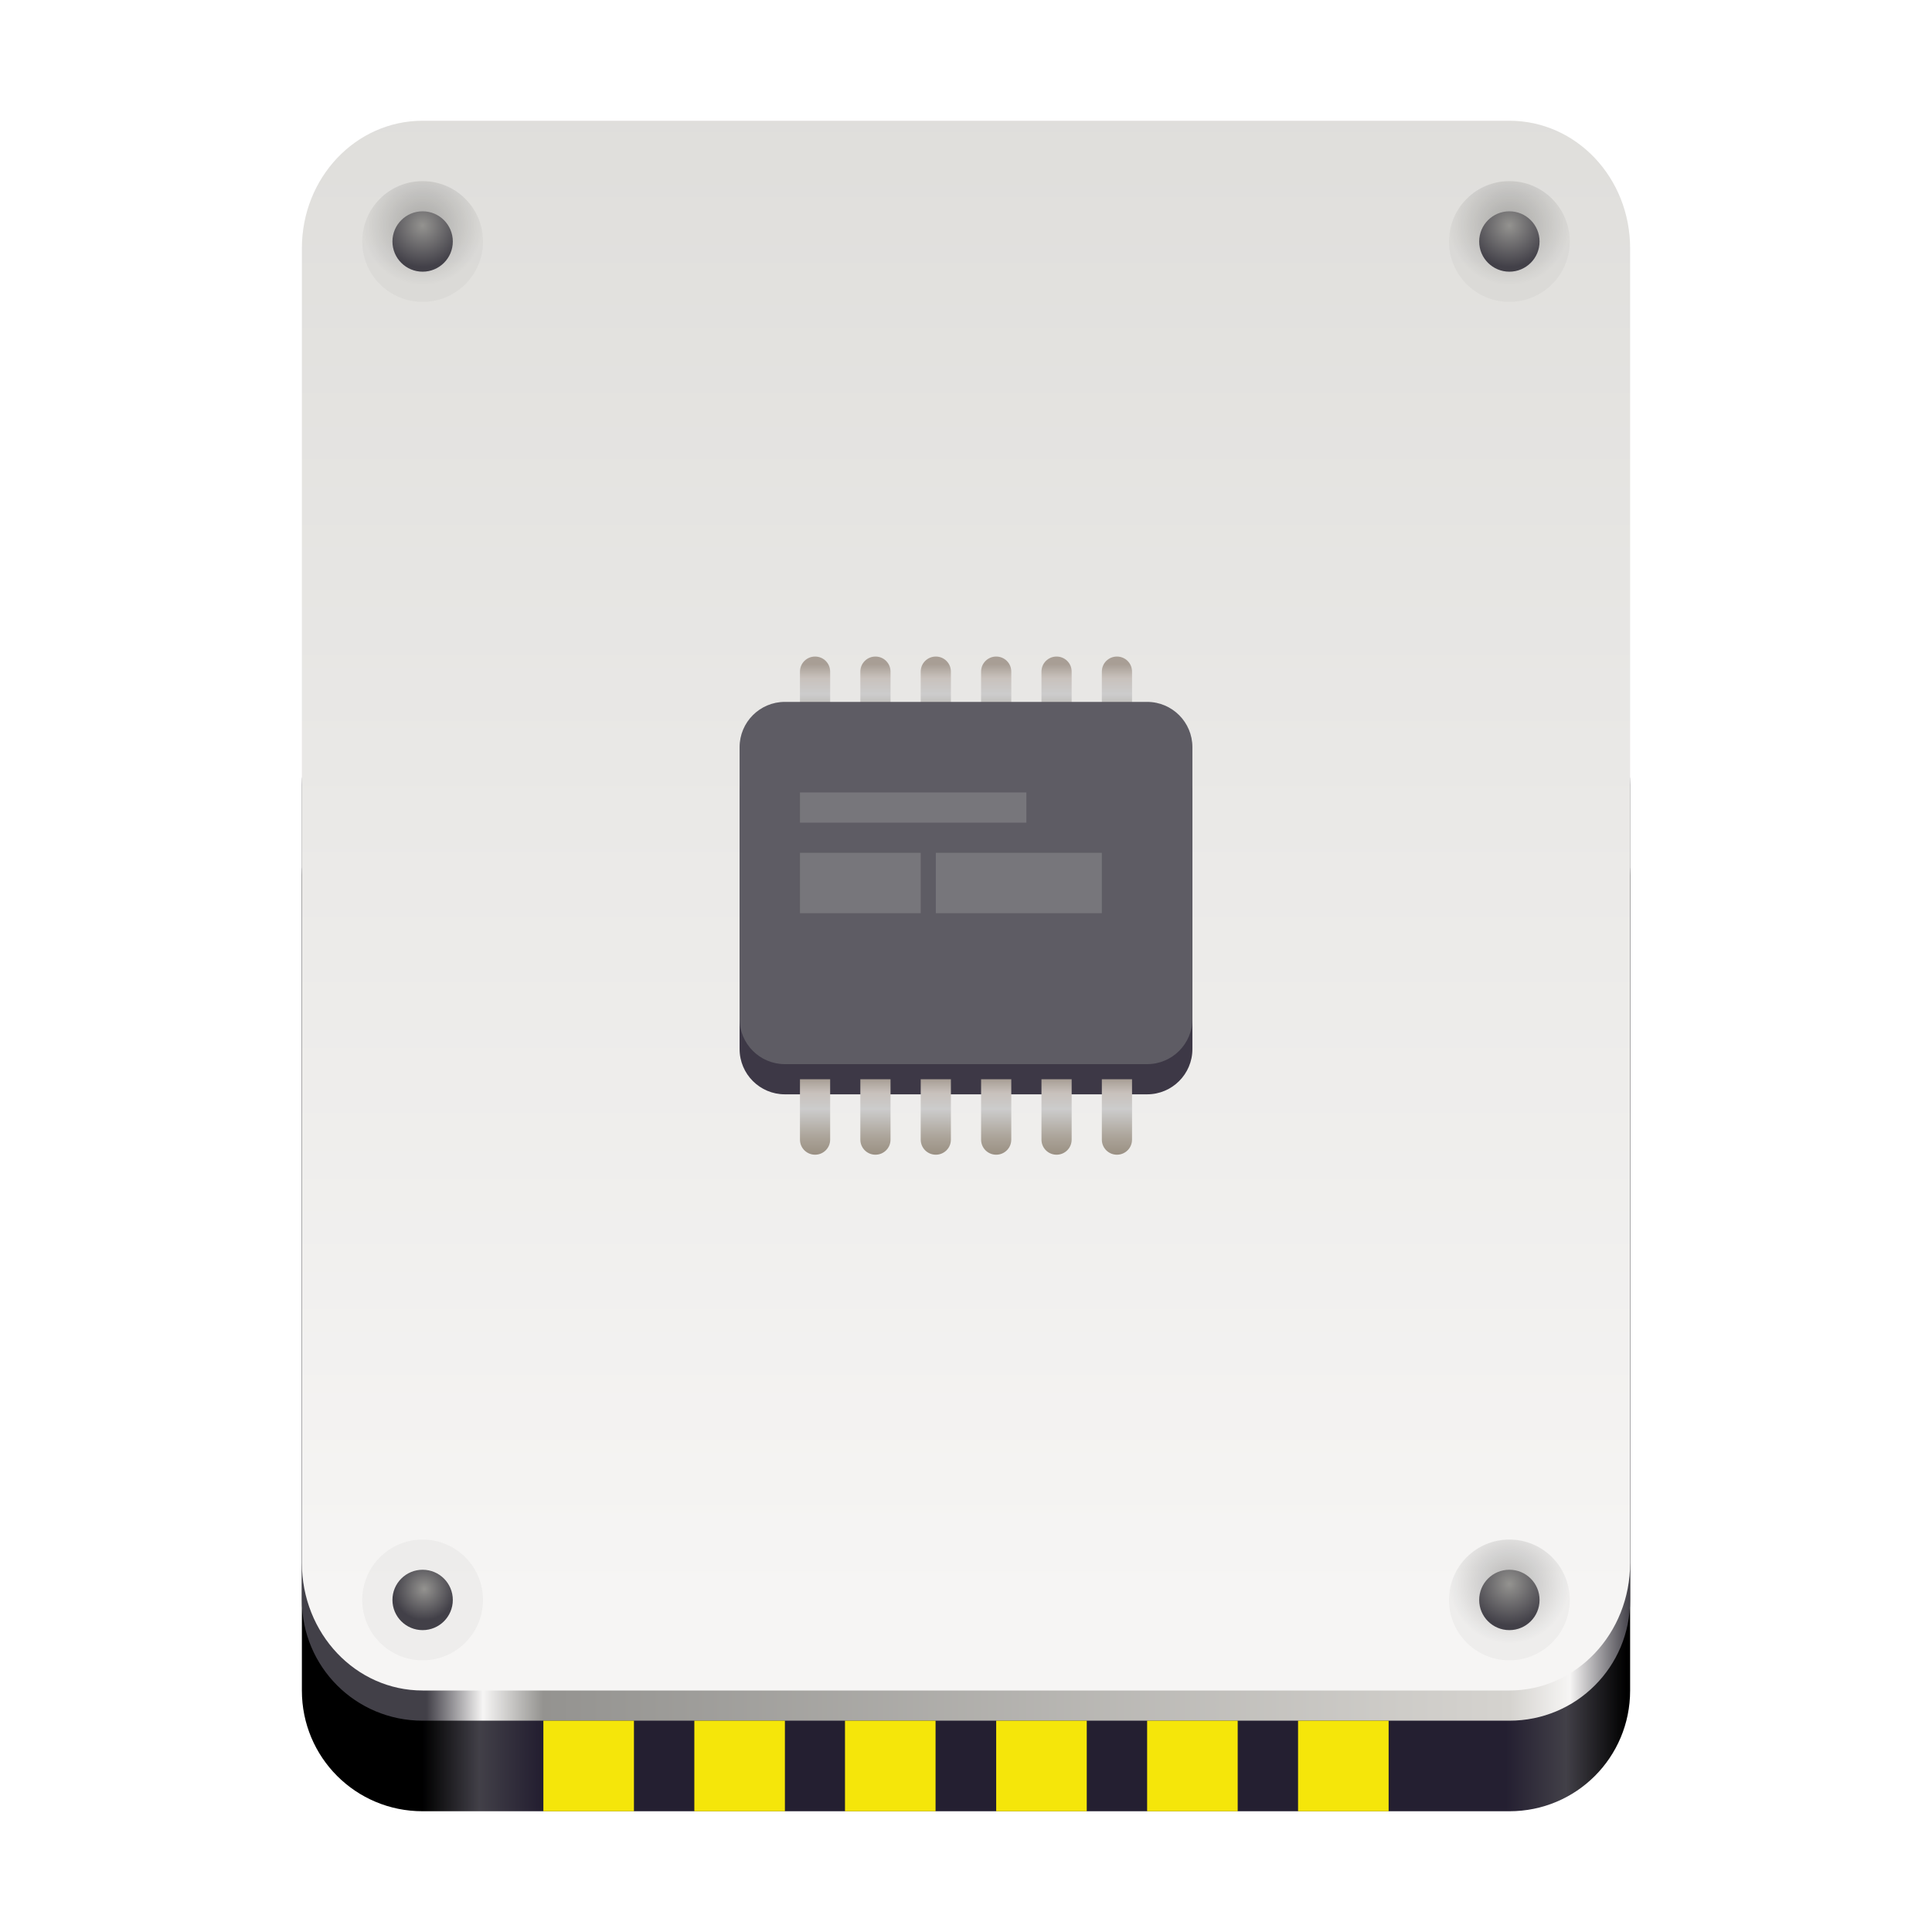
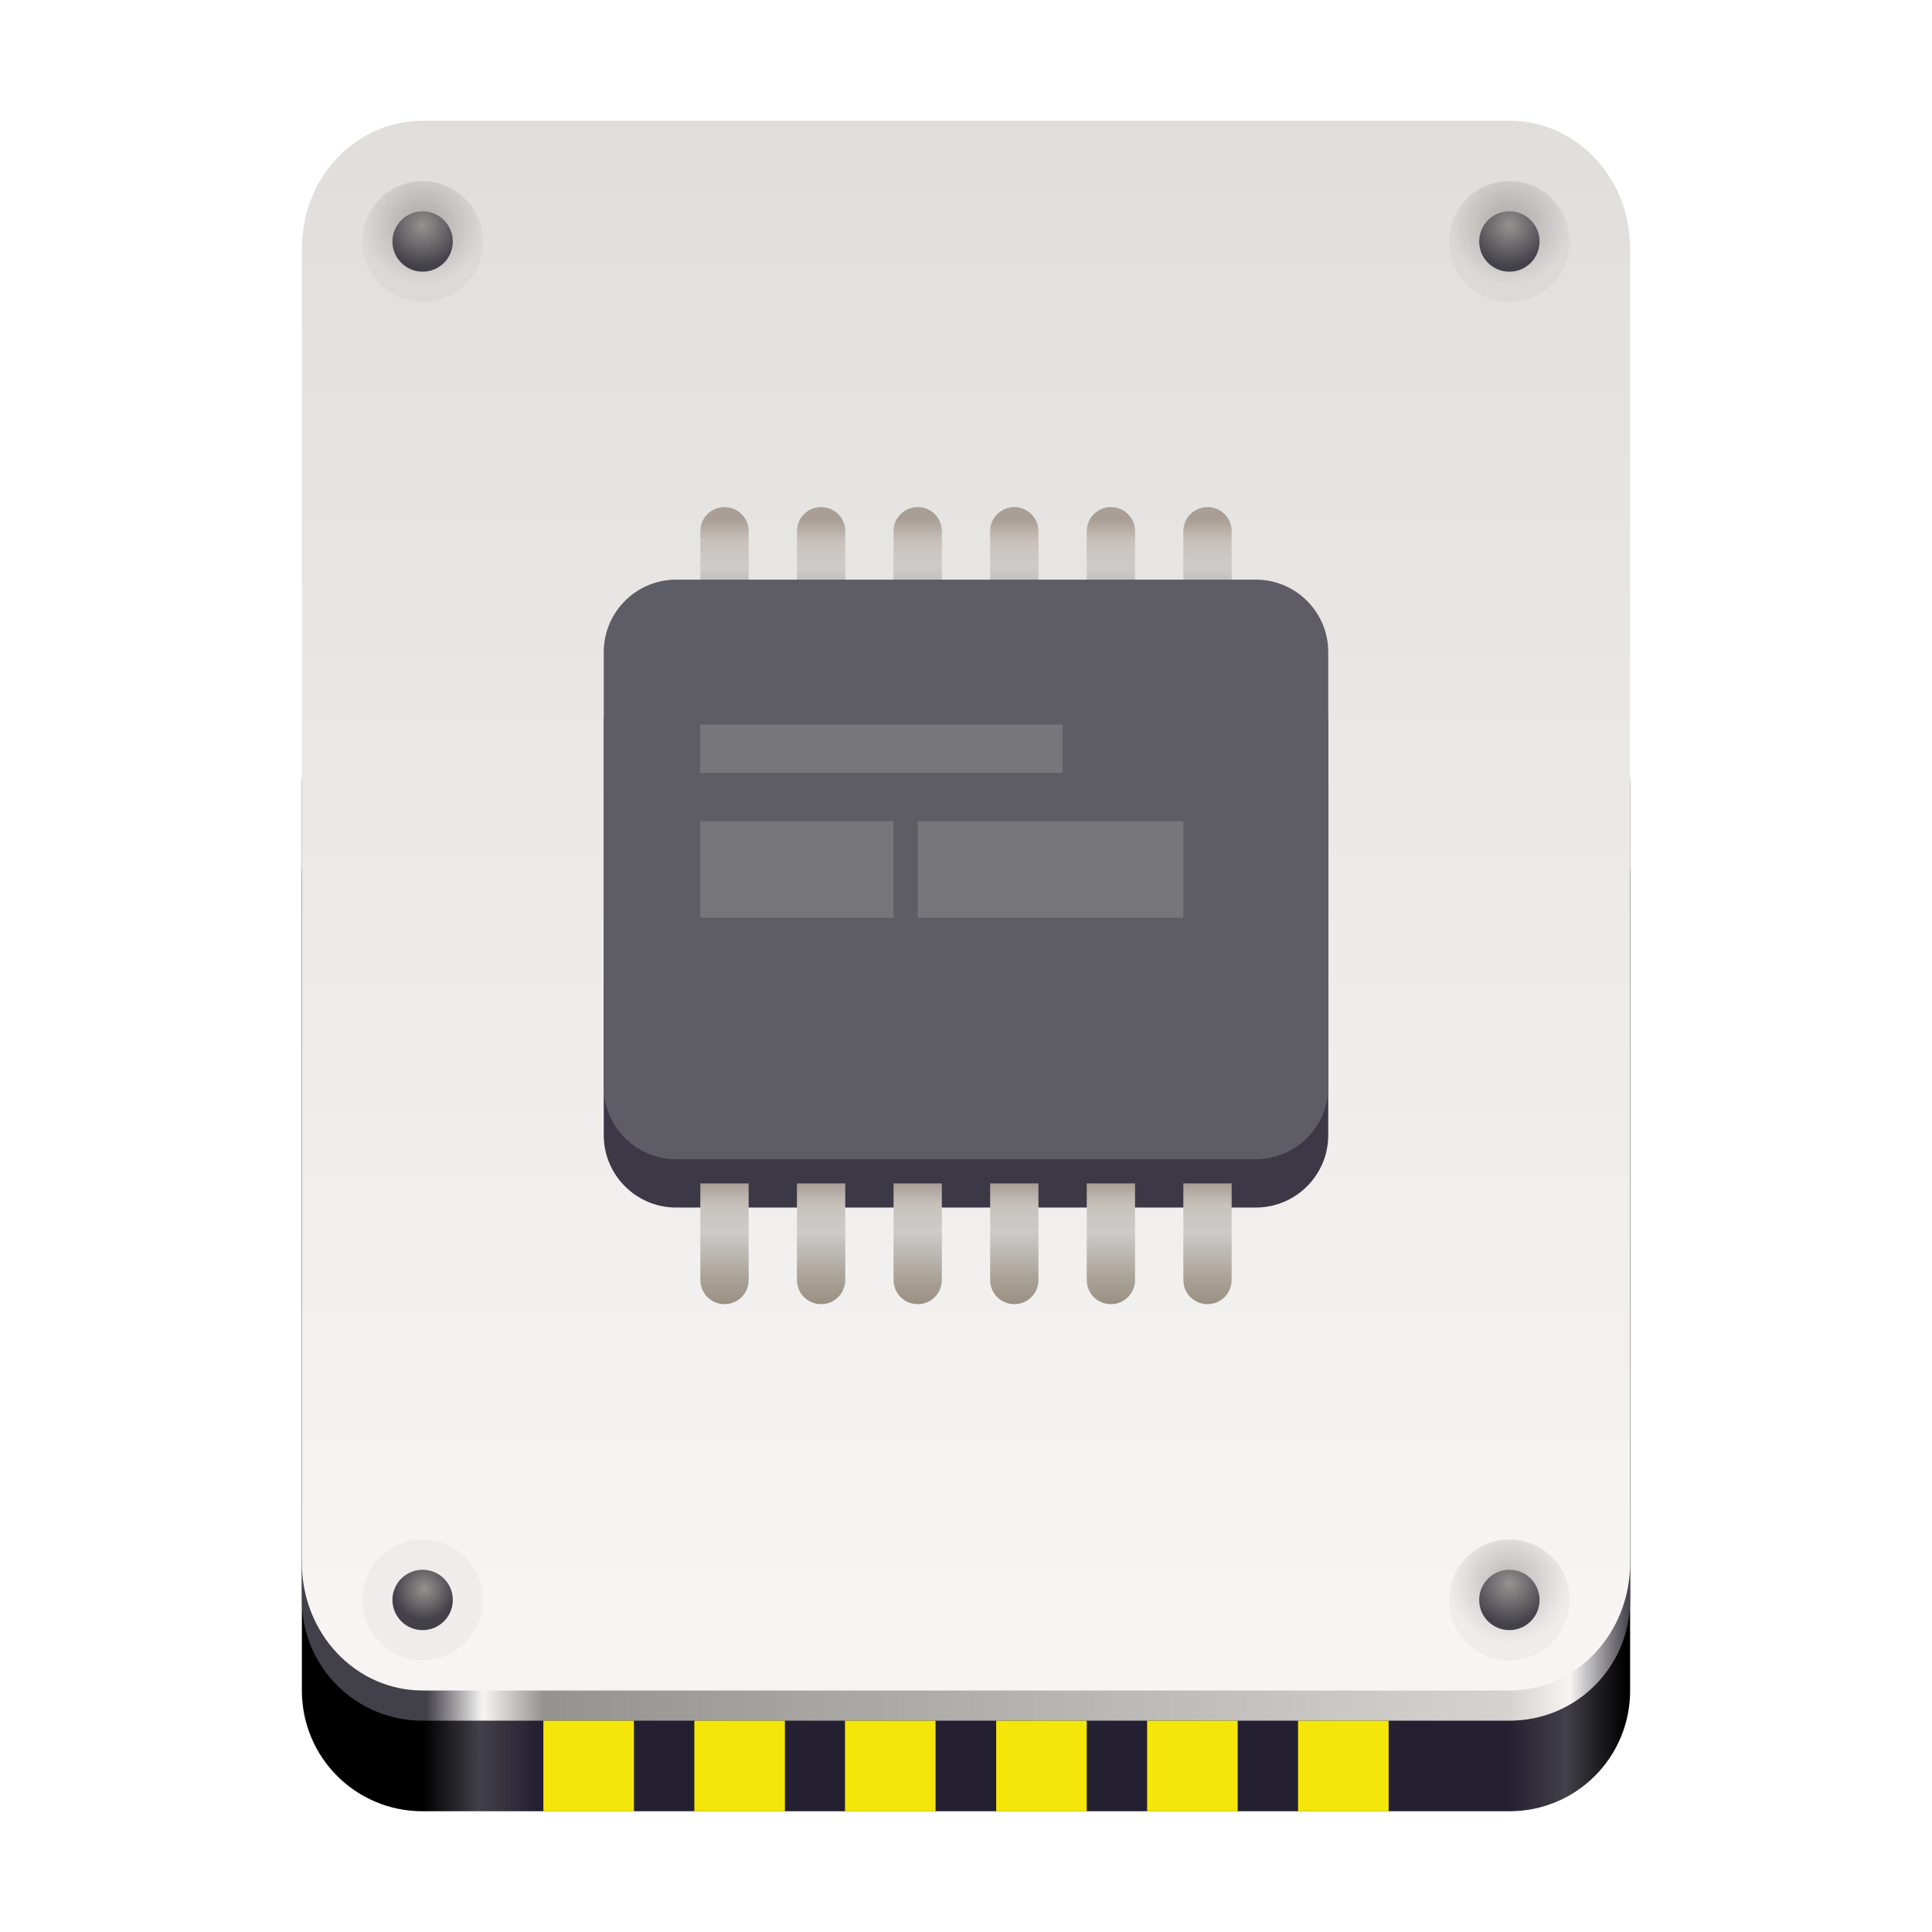
<svg xmlns="http://www.w3.org/2000/svg" xmlns:xlink="http://www.w3.org/1999/xlink" width="128" height="128" version="1.1" id="svg1606">
  <defs id="defs1478">
    <linearGradient id="r" gradientUnits="userSpaceOnUse" x1="37" y1="249" x2="37" y2="254" gradientTransform="translate(0 -170)">
      <stop offset="0" stop-color="#d5d1cc" id="stop1449" style="stop-color:#a89e95;stop-opacity:1;" />
      <stop offset="0.183" stop-color="#f6f5f4" id="stop1451" style="stop-color:#c8c1bc;stop-opacity:1;" />
      <stop offset="0.395" stop-color="#fff" id="stop1453" style="stop-color:#cccccc;stop-opacity:1;" />
      <stop offset="0.784" stop-color="#d7d3ce" id="stop1455" style="stop-color:#aaa297;stop-opacity:1;" />
      <stop offset="1" stop-color="#c8c2bb" id="stop1457" style="stop-color:#9a9083;stop-opacity:1;" />
    </linearGradient>
    <radialGradient id="o-9" cx="28" cy="14.939" r="2.751" xlink:href="#h-4" />
    <linearGradient id="h-4" gradientUnits="userSpaceOnUse">
      <stop offset="0" stop-color="#949390" id="stop28" />
      <stop offset="1" stop-color="#424048" id="stop29" />
    </linearGradient>
    <radialGradient id="n-7" cx="28" cy="14.895" r="4" xlink:href="#f-8" />
    <linearGradient id="f-8" gradientUnits="userSpaceOnUse">
      <stop offset="0" stop-opacity="0.251" id="stop26" />
      <stop offset="1" stop-opacity="0.031" id="stop27" />
    </linearGradient>
    <radialGradient id="m-4" cx="100" cy="14.939" r="2.751" xlink:href="#h-4" />
    <radialGradient id="l-6" cx="100" cy="14.895" r="4" xlink:href="#f-8" />
    <radialGradient id="k-6" cx="100" cy="104.939" r="2.751" xlink:href="#h-4" />
    <radialGradient id="j-3" cx="100" cy="104.895" r="4" xlink:href="#f-8" />
    <radialGradient id="i-2" cx="28.105" cy="105.271" r="2.078" xlink:href="#h-4" />
    <radialGradient id="g-0" cx="36" cy="104.895" r="4" xlink:href="#f-8" />
    <linearGradient id="c-5" gradientUnits="userSpaceOnUse" x1="68" x2="68" y1="2.25" y2="106.25">
      <stop offset="0" stop-color="#deddda" id="stop13" />
      <stop offset="1" stop-color="#f6f5f4" id="stop14" style="stop-color:#f6f5f4;stop-opacity:1;" />
    </linearGradient>
    <linearGradient id="b-5" gradientTransform="matrix(0.25,0,0,0.243056,-16,-80.43572)" gradientUnits="userSpaceOnUse" x1="177" x2="496" y1="619.964" y2="619.964">
      <stop offset="0" stop-color="#424048" id="stop30" />
      <stop offset="0.047" stop-color="#f6f5f4" id="stop31" />
      <stop offset="0.097" stop-color="#949390" id="stop32" />
      <stop offset="0.9" stop-color="#d5d3cf" id="stop33" />
      <stop offset="0.95" stop-color="#f6f5f4" id="stop34" />
      <stop offset="1" stop-color="#424048" id="stop35" />
    </linearGradient>
    <linearGradient id="a-4" gradientTransform="matrix(0.25,0,0,0.243056,-16,-80.43572)" gradientUnits="userSpaceOnUse" x1="176" x2="495" y1="799.964" y2="799.964">
      <stop offset="0" id="stop36" />
      <stop offset="0.047" stop-color="#424048" id="stop37" />
      <stop offset="0.097" stop-color="#241f31" id="stop38" />
      <stop offset="0.9" stop-color="#241f31" id="stop39" />
      <stop offset="0.95" stop-color="#424048" id="stop40" />
      <stop offset="1" id="stop41" />
    </linearGradient>
-     <linearGradient xlink:href="#r" id="linearGradient11" gradientUnits="userSpaceOnUse" gradientTransform="translate(37,-204.998)" x1="37" y1="249" x2="37" y2="254" />
-     <linearGradient xlink:href="#r" id="linearGradient17" gradientUnits="userSpaceOnUse" gradientTransform="translate(17,-177.498)" x1="37" y1="249" x2="37" y2="254" />
+     <linearGradient xlink:href="#r" id="linearGradient11" gradientUnits="userSpaceOnUse" gradientTransform="matrix(1.6,0,0,1.6,20.8,-363.9968)" x1="37" y1="249" x2="37" y2="254" />
+     <linearGradient xlink:href="#r" id="linearGradient17" gradientUnits="userSpaceOnUse" gradientTransform="matrix(1.6,0,0,1.6,-11.2,-319.9968)" x1="37" y1="249" x2="37" y2="254" />
  </defs>
  <path d="m 28,50 h 72 c 4.434,0 8,3.566 8,8 v 54 c 0,4.434 -3.566,8 -8,8 H 28 c -4.434,0 -8,-3.566 -8,-8 V 58 c 0,-4.434 3.566,-8 8,-8 z m 0,0" fill="url(#a)" id="path29" style="fill:url(#a-4)" />
  <path d="m 28,44 h 72 c 4.434,0 8,3.566 8,8 v 54 c 0,4.434 -3.566,8 -8,8 H 28 c -4.434,0 -8,-3.566 -8,-8 V 52 c 0,-4.434 3.566,-8 8,-8 z m 0,0" fill="url(#b)" id="path30" style="fill:url(#b-5)" />
  <path d="m 28,8 h 72 c 4.434,0 8,3.773 8,8.457 V 103.543 C 108,108.227 104.434,112 100,112 H 28 c -4.434,0 -8,-3.773 -8,-8.457 V 16.457 C 20,11.773 23.566,8 28,8 Z m 0,0" fill="url(#c)" id="path31" style="fill:url(#c-5)" />
  <path d="m 32,106 c 0,2.211 -1.789,4 -4,4 -2.211,0 -4,-1.789 -4,-4 0,-2.211 1.789,-4 4,-4 2.211,0 4,1.789 4,4 z m 0,0" fill="url(#g)" id="path34" style="fill:url(#g-0)" />
  <path d="m 30,106 c 0,1.105 -0.895,2 -2,2 -1.105,0 -2,-0.895 -2,-2 0,-1.105 0.895,-2 2,-2 1.105,0 2,0.895 2,2 z m 0,0" fill="url(#i)" id="path35" style="fill:url(#i-2)" />
  <path d="m 104,106 c 0,2.211 -1.789,4 -4,4 -2.211,0 -4,-1.789 -4,-4 0,-2.211 1.789,-4 4,-4 2.211,0 4,1.789 4,4 z m 0,0" fill="url(#j)" id="path36" style="fill:url(#j-3)" />
  <path d="m 102,106 c 0,1.105 -0.895,2 -2,2 -1.105,0 -2,-0.895 -2,-2 0,-1.105 0.895,-2 2,-2 1.105,0 2,0.895 2,2 z m 0,0" fill="url(#k)" id="path37" style="fill:url(#k-6)" />
  <path d="m 104,16 c 0,2.211 -1.789,4 -4,4 -2.211,0 -4,-1.789 -4,-4 0,-2.211 1.789,-4 4,-4 2.211,0 4,1.789 4,4 z m 0,0" fill="url(#l)" id="path38" style="fill:url(#l-6)" />
  <path d="m 102,16 c 0,1.105 -0.895,2 -2,2 -1.105,0 -2,-0.895 -2,-2 0,-1.105 0.895,-2 2,-2 1.105,0 2,0.895 2,2 z m 0,0" fill="url(#m)" id="path39" style="fill:url(#m-4)" />
  <path d="m 32,16 c 0,2.211 -1.789,4 -4,4 -2.211,0 -4,-1.789 -4,-4 0,-2.211 1.789,-4 4,-4 2.211,0 4,1.789 4,4 z m 0,0" fill="url(#n)" id="path40" style="fill:url(#n-7)" />
  <path d="m 30,16 c 0,1.105 -0.895,2 -2,2 -1.105,0 -2,-0.895 -2,-2 0,-1.105 0.895,-2 2,-2 1.105,0 2,0.895 2,2 z m 0,0" fill="url(#o)" id="path41" style="fill:url(#o-9)" />
-   <path d="m 52,49.502 h 24 a 3,3 0 0 1 3,3 v 17 a 3,3 0 0 1 -3,3 H 52 a 3,3 0 0 1 -3,-3 v -17 a 3,3 0 0 1 3,-3 z m 0,0" fill="#3d3846" id="path1508-8" />
-   <path d="m 54,43.498 c -0.555,0 -1,0.445 -1,1 v 4.004 h 2 v -4.004 c 0,-0.555 -0.445,-1 -1,-1 z m 4,0 c -0.555,0 -1,0.445 -1,1 v 4.004 h 2 v -4.004 c 0,-0.555 -0.445,-1 -1,-1 z m 4,0 c -0.555,0 -1,0.445 -1,1 v 4.004 h 2 v -4.004 c 0,-0.555 -0.445,-1 -1,-1 z m 4,0 c -0.555,0 -1,0.445 -1,1 v 4.004 h 2 v -4.004 c 0,-0.555 -0.445,-1 -1,-1 z m 4,0 c -0.555,0 -1,0.445 -1,1 v 4.004 h 2 v -4.004 c 0,-0.555 -0.445,-1 -1,-1 z m 4,0 c -0.555,0 -1,0.445 -1,1 v 4.004 h 2 v -4.004 c 0,-0.555 -0.445,-1 -1,-1 z m 0,0" fill="url(#j)" id="path1514-9" style="fill:url(#linearGradient11)" />
-   <path d="m 52,46.502 h 24 a 3,3 0 0 1 3,3 v 18 a 3,3 0 0 1 -3,3 H 52 a 3,3 0 0 1 -3,-3 v -18 a 3,3 0 0 1 3,-3 z m 0,0" fill="#5e5c64" id="path1516-6" />
-   <path d="m 53,52.502 h 15 v 2 H 53 Z m 0,0 m 0,4 h 8 v 4 h -8 z m 0,0 m 9,0 h 11 v 4 H 62 Z m 0,0" fill="#77767b" id="path1520-8" />
-   <path d="m 53,71.502 v 4 c 0,0.555 0.445,1 1,1 0.555,0 1,-0.445 1,-1 v -4 z m 4,0 v 4 c 0,0.555 0.445,1 1,1 0.555,0 1,-0.445 1,-1 v -4 z m 4,0 v 4 c 0,0.555 0.445,1 1,1 0.555,0 1,-0.445 1,-1 v -4 z m 4,0 v 4 c 0,0.555 0.445,1 1,1 0.555,0 1,-0.445 1,-1 v -4 z m 4,0 v 4 c 0,0.555 0.445,1 1,1 0.555,0 1,-0.445 1,-1 v -4 z m 4,0 v 4 c 0,0.555 0.445,1 1,1 0.555,0 1,-0.445 1,-1 v -4 z m 0,0" fill="url(#r)" id="path1604-9" style="fill:url(#linearGradient17)" />
+   <path d="m 44.8,43.203 h 38.4 a 4.8,4.8 0 0 1 4.8,4.8 v 27.2 a 4.8,4.8 0 0 1 -4.8,4.8 H 44.8 a 4.8,4.8 0 0 1 -4.8,-4.8 v -27.2 a 4.8,4.8 0 0 1 4.8,-4.8 z m 0,0" fill="#3d3846" id="path1508-8" style="stroke-width:1.6" />
+   <path d="m 48,33.597 c -0.888,0 -1.6,0.712 -1.6,1.6 v 6.406 h 3.2 v -6.406 c 0,-0.888 -0.712,-1.6 -1.6,-1.6 z m 6.4,0 c -0.888,0 -1.6,0.712 -1.6,1.6 v 6.406 H 56 v -6.406 c 0,-0.888 -0.712,-1.6 -1.6,-1.6 z m 6.4,0 c -0.888,0 -1.6,0.712 -1.6,1.6 v 6.406 h 3.2 v -6.406 c 0,-0.888 -0.712,-1.6 -1.6,-1.6 z m 6.4,0 c -0.888,0 -1.6,0.712 -1.6,1.6 v 6.406 h 3.2 v -6.406 c 0,-0.888 -0.712,-1.6 -1.6,-1.6 z m 6.4,0 c -0.888,0 -1.6,0.712 -1.6,1.6 v 6.406 h 3.2 v -6.406 c 0,-0.888 -0.712,-1.6 -1.6,-1.6 z m 6.4,0 c -0.888,0 -1.6,0.712 -1.6,1.6 v 6.406 h 3.2 v -6.406 c 0,-0.888 -0.712,-1.6 -1.6,-1.6 z m 0,0" fill="url(#j)" id="path1514-9" style="fill:url(#linearGradient11);stroke-width:1.6" />
+   <path d="m 44.8,38.403 h 38.4 a 4.8,4.8 0 0 1 4.8,4.8 v 28.8 a 4.8,4.8 0 0 1 -4.8,4.8 H 44.8 a 4.8,4.8 0 0 1 -4.8,-4.8 v -28.8 a 4.8,4.8 0 0 1 4.8,-4.8 z m 0,0" fill="#5e5c64" id="path1516-6" style="stroke-width:1.6" />
+   <path d="m 46.4,48.003 h 24 v 3.2 h -24 z m 0,0 m 0,6.4 h 12.8 v 6.4 H 46.4 Z m 0,0 m 14.4,0 h 17.6 v 6.4 H 60.8 Z m 0,0" fill="#77767b" id="path1520-8" style="stroke-width:1.6" />
+   <path d="m 46.4,78.403 v 6.4 c 0,0.888 0.712,1.6 1.6,1.6 0.888,0 1.6,-0.712 1.6,-1.6 v -6.4 z m 6.4,0 v 6.4 c 0,0.888 0.712,1.6 1.6,1.6 0.888,0 1.6,-0.712 1.6,-1.6 v -6.4 z m 6.4,0 v 6.4 c 0,0.888 0.712,1.6 1.6,1.6 0.888,0 1.6,-0.712 1.6,-1.6 v -6.4 z m 6.4,0 v 6.4 c 0,0.888 0.712,1.6 1.6,1.6 0.888,0 1.6,-0.712 1.6,-1.6 v -6.4 z m 6.4,0 v 6.4 c 0,0.888 0.712,1.6 1.6,1.6 0.888,0 1.6,-0.712 1.6,-1.6 v -6.4 z m 6.4,0 v 6.4 c 0,0.888 0.712,1.6 1.6,1.6 0.888,0 1.6,-0.712 1.6,-1.6 v -6.4 z m 0,0" fill="url(#r)" id="path1604-9" style="fill:url(#linearGradient17);stroke-width:1.6" />
  <path id="path51" style="fill:#f5e60a;fill-opacity:1;stroke-width:3.953" d="m 86,114 h 6 v 6 h -6 z m -10,0 h 6 v 6 h -6 z m -10,0 h 6 v 6 h -6 z m -10.017,0 h 6 v 6 h -6 z m -9.981,0 h 6 v 6 h -6 z M 36,114 h 6 v 6 h -6 z" />
</svg>
